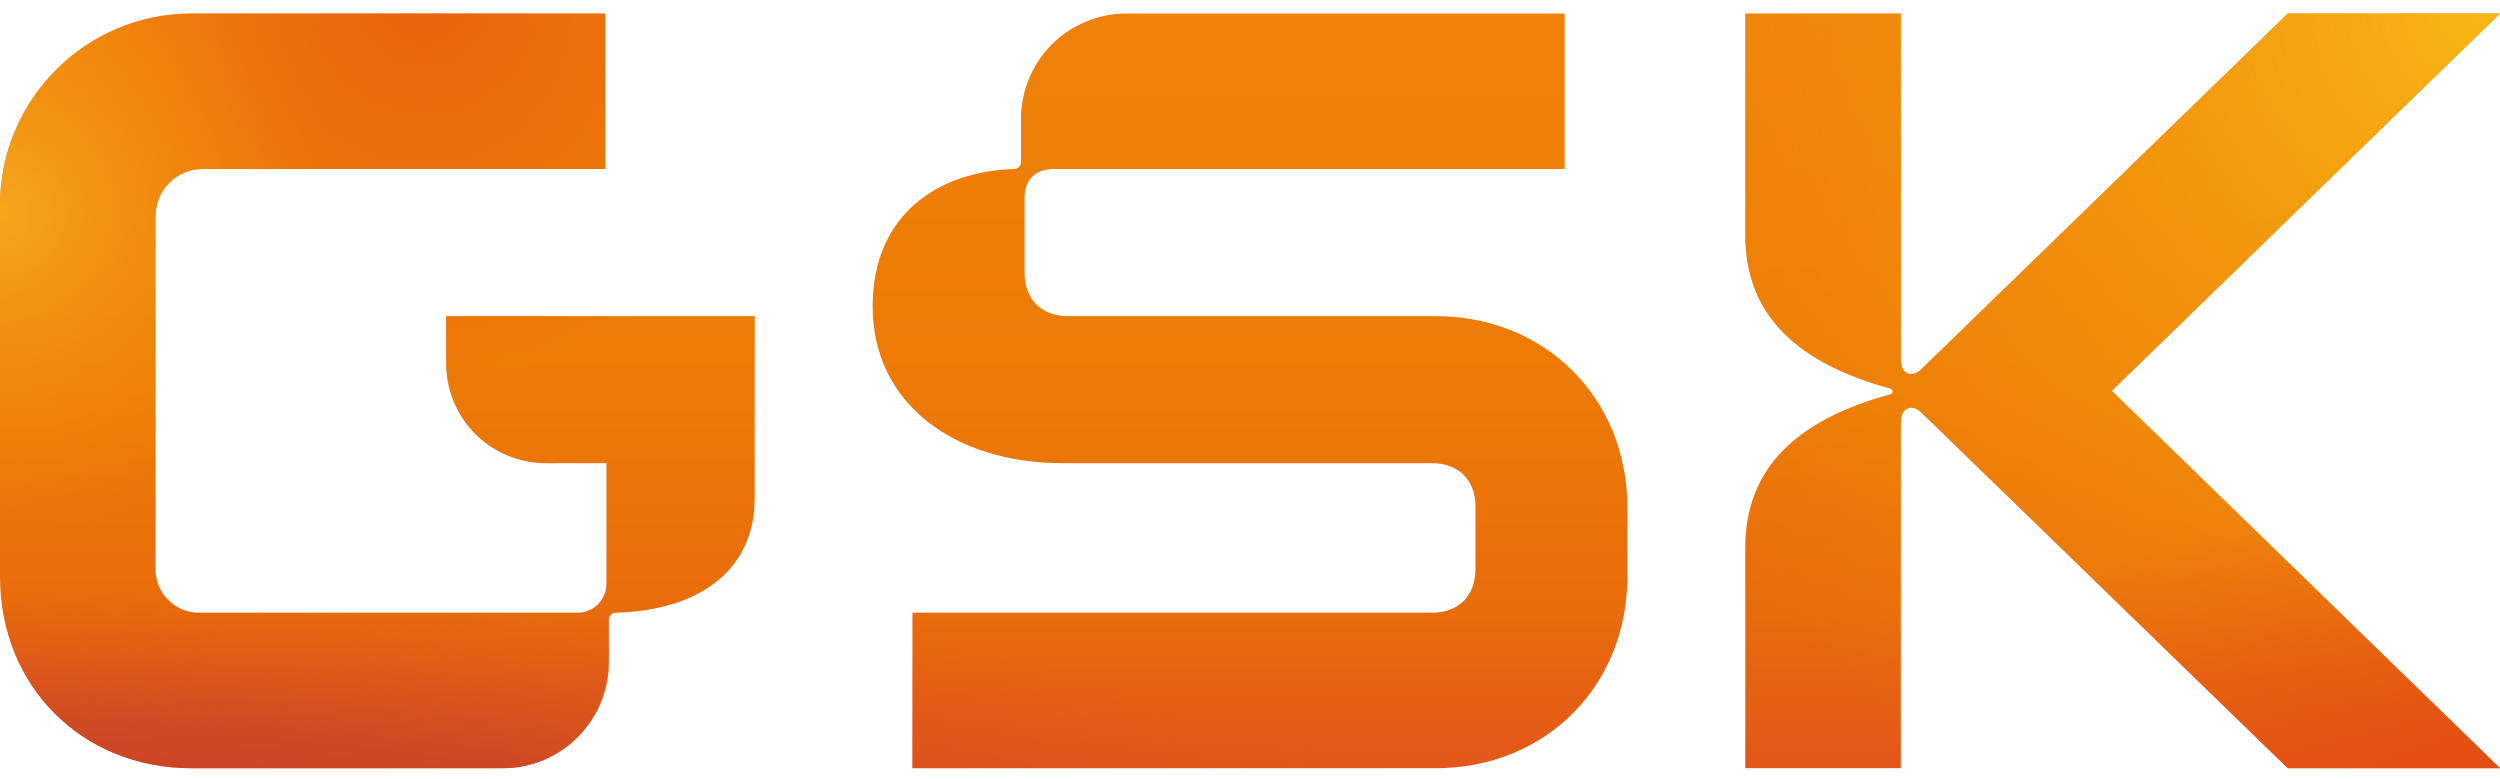
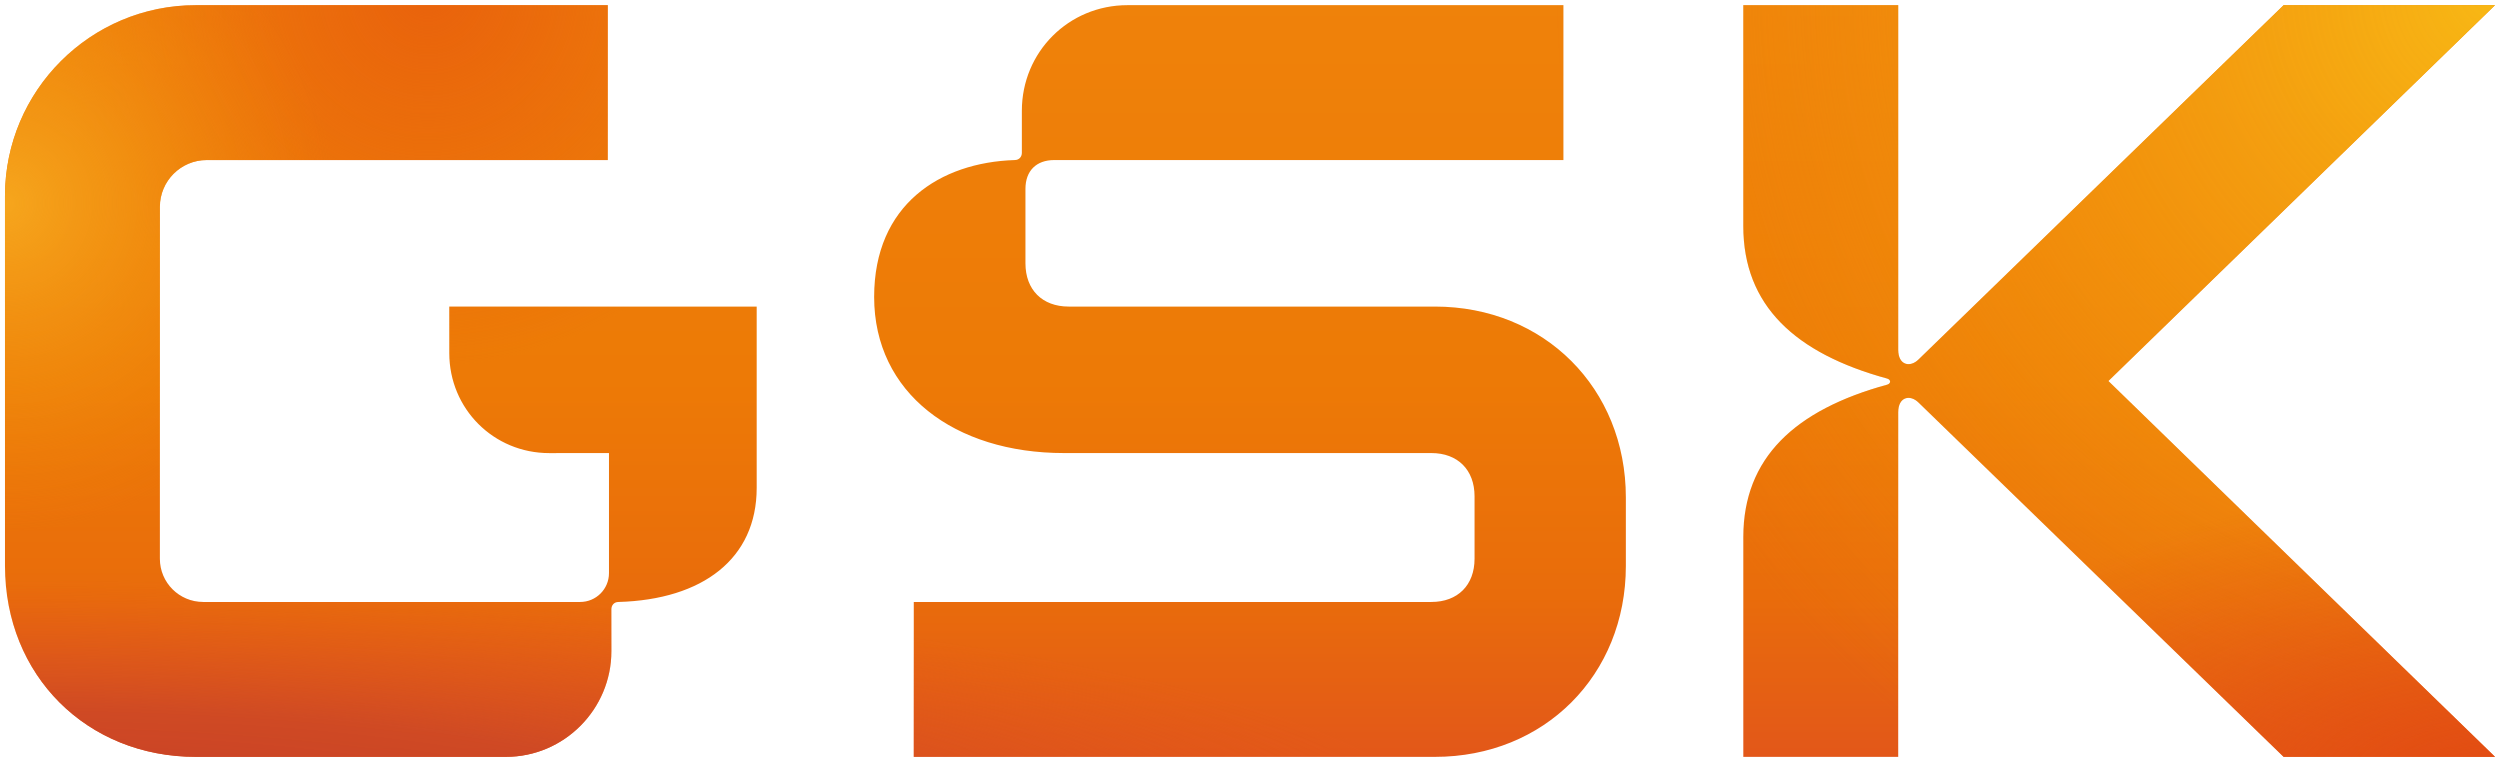
- <svg xmlns="http://www.w3.org/2000/svg" viewBox="0 0 106 33" width="106" height="33">
+ <svg xmlns="http://www.w3.org/2000/svg" viewBox="-0.212 0.353 106.424 32.435">
  <defs>
    <clipPath id="gsk-letters">
      <path transform="translate(0 0.5725)" d="M37,12.422 C37,16.511 40.425,19.067 45.077,19.067 L60.719,19.067 C61.844,19.067 62.559,19.783 62.559,20.907 L62.559,23.566 C62.559,24.69 61.844,25.406 60.719,25.406 L38.687,25.406 L38.687,32 L60.872,32 C65.524,32 69,28.524 69,23.872 L69,20.958 C69,16.307 65.524,12.831 60.872,12.831 L45.281,12.831 C44.157,12.831 43.441,12.115 43.441,10.99 L43.441,7.821 C43.441,7.054 43.901,6.594 44.668,6.594 L66.342,6.594 L66.342,0 L47.786,0 C45.281,0 43.288,1.994 43.288,4.498 L43.288,6.288 C43.288,6.441 43.185,6.594 42.981,6.594 C39.811,6.696 37,8.486 37,12.422" />
      <path transform="translate(0 0.5725)" d="M74,22.645 L74,32 L80.594,32 L80.594,17.329 C80.594,16.665 81.105,16.562 81.463,16.92 L97.003,32 L106,32 L89.54,16 L106,0 L97.003,0 L81.463,15.08 C81.105,15.438 80.594,15.335 80.594,14.671 L80.594,0 L74,0 L74,9.406 C74,12.78 76.198,14.824 80.134,15.898 C80.288,15.949 80.288,16.102 80.134,16.153 C76.198,17.227 74,19.272 74,22.645" />
      <path transform="translate(0 0.5725)" d="M25.712,19.067 L25.712,24.179 C25.712,24.857 25.163,25.406 24.486,25.406 L8.435,25.406 C7.418,25.406 6.594,24.582 6.594,23.566 L6.594,8.588 C6.594,7.487 7.487,6.594 8.588,6.594 L25.661,6.594 L25.661,0 L8.128,0 C3.639,0 0,3.639 0,8.128 L0,23.872 C0,28.524 3.476,32 8.128,32 L21.316,32 C23.821,32 25.815,29.955 25.815,27.502 L25.815,25.712 C25.815,25.559 25.917,25.406 26.121,25.406 C29.7,25.304 32,23.566 32,20.55 L32,12.831 L29.498,12.831 L20.22,12.831 L18.914,12.831 L18.914,13.121 L18.914,14.813 C18.914,17.183 20.8,19.069 23.169,19.069 L25.712,19.067 Z" />
    </clipPath>
    <linearGradient id="gsk-base" x1="0" y1="0" x2="0" y2="33" gradientUnits="userSpaceOnUse">
      <stop offset="0" stop-color="#EF820A" />
      <stop offset="0.5" stop-color="#ED7A06" />
      <stop offset="0.78" stop-color="#E96C0B" />
      <stop offset="1" stop-color="#E2561A" />
    </linearGradient>
    <radialGradient id="gsk-yellow-tr" cx="106" cy="0" r="40" gradientUnits="userSpaceOnUse">
      <stop offset="0" stop-color="#F8B815" />
      <stop offset="0.45" stop-color="#F49B0E" stop-opacity="0.7" />
      <stop offset="1" stop-color="#F08909" stop-opacity="0" />
    </radialGradient>
    <radialGradient id="gsk-yellow-l" cx="0" cy="9" r="14" gradientUnits="userSpaceOnUse">
      <stop offset="0" stop-color="#F6A61D" />
      <stop offset="1" stop-color="#F08909" stop-opacity="0" />
    </radialGradient>
    <radialGradient id="gsk-dark-tl" cx="18" cy="0" r="16" gradientUnits="userSpaceOnUse">
      <stop offset="0" stop-color="#E9620C" />
      <stop offset="1" stop-color="#E9620C" stop-opacity="0" />
    </radialGradient>
    <radialGradient id="gsk-red-bl" cx="0" cy="36" r="1" gradientUnits="userSpaceOnUse" gradientTransform="translate(0 36) scale(62 11) translate(0 -36)">
      <stop offset="0" stop-color="#C23B28" />
      <stop offset="0.5" stop-color="#CC4726" stop-opacity="0.85" />
      <stop offset="1" stop-color="#E2561A" stop-opacity="0" />
    </radialGradient>
    <radialGradient id="gsk-red-br" cx="106" cy="34" r="1" gradientUnits="userSpaceOnUse" gradientTransform="translate(106 34) scale(26 13) translate(-106 -34)">
      <stop offset="0" stop-color="#E24A12" />
      <stop offset="1" stop-color="#E24A12" stop-opacity="0" />
    </radialGradient>
  </defs>
  <g clip-path="url(#gsk-letters)">
    <rect width="106" height="34" fill="url(#gsk-base)" />
    <rect width="106" height="34" fill="url(#gsk-dark-tl)" />
    <rect width="106" height="34" fill="url(#gsk-yellow-l)" />
    <rect width="106" height="34" fill="url(#gsk-yellow-tr)" />
    <rect width="106" height="34" fill="url(#gsk-red-bl)" />
    <rect width="106" height="34" fill="url(#gsk-red-br)" />
  </g>
</svg>
